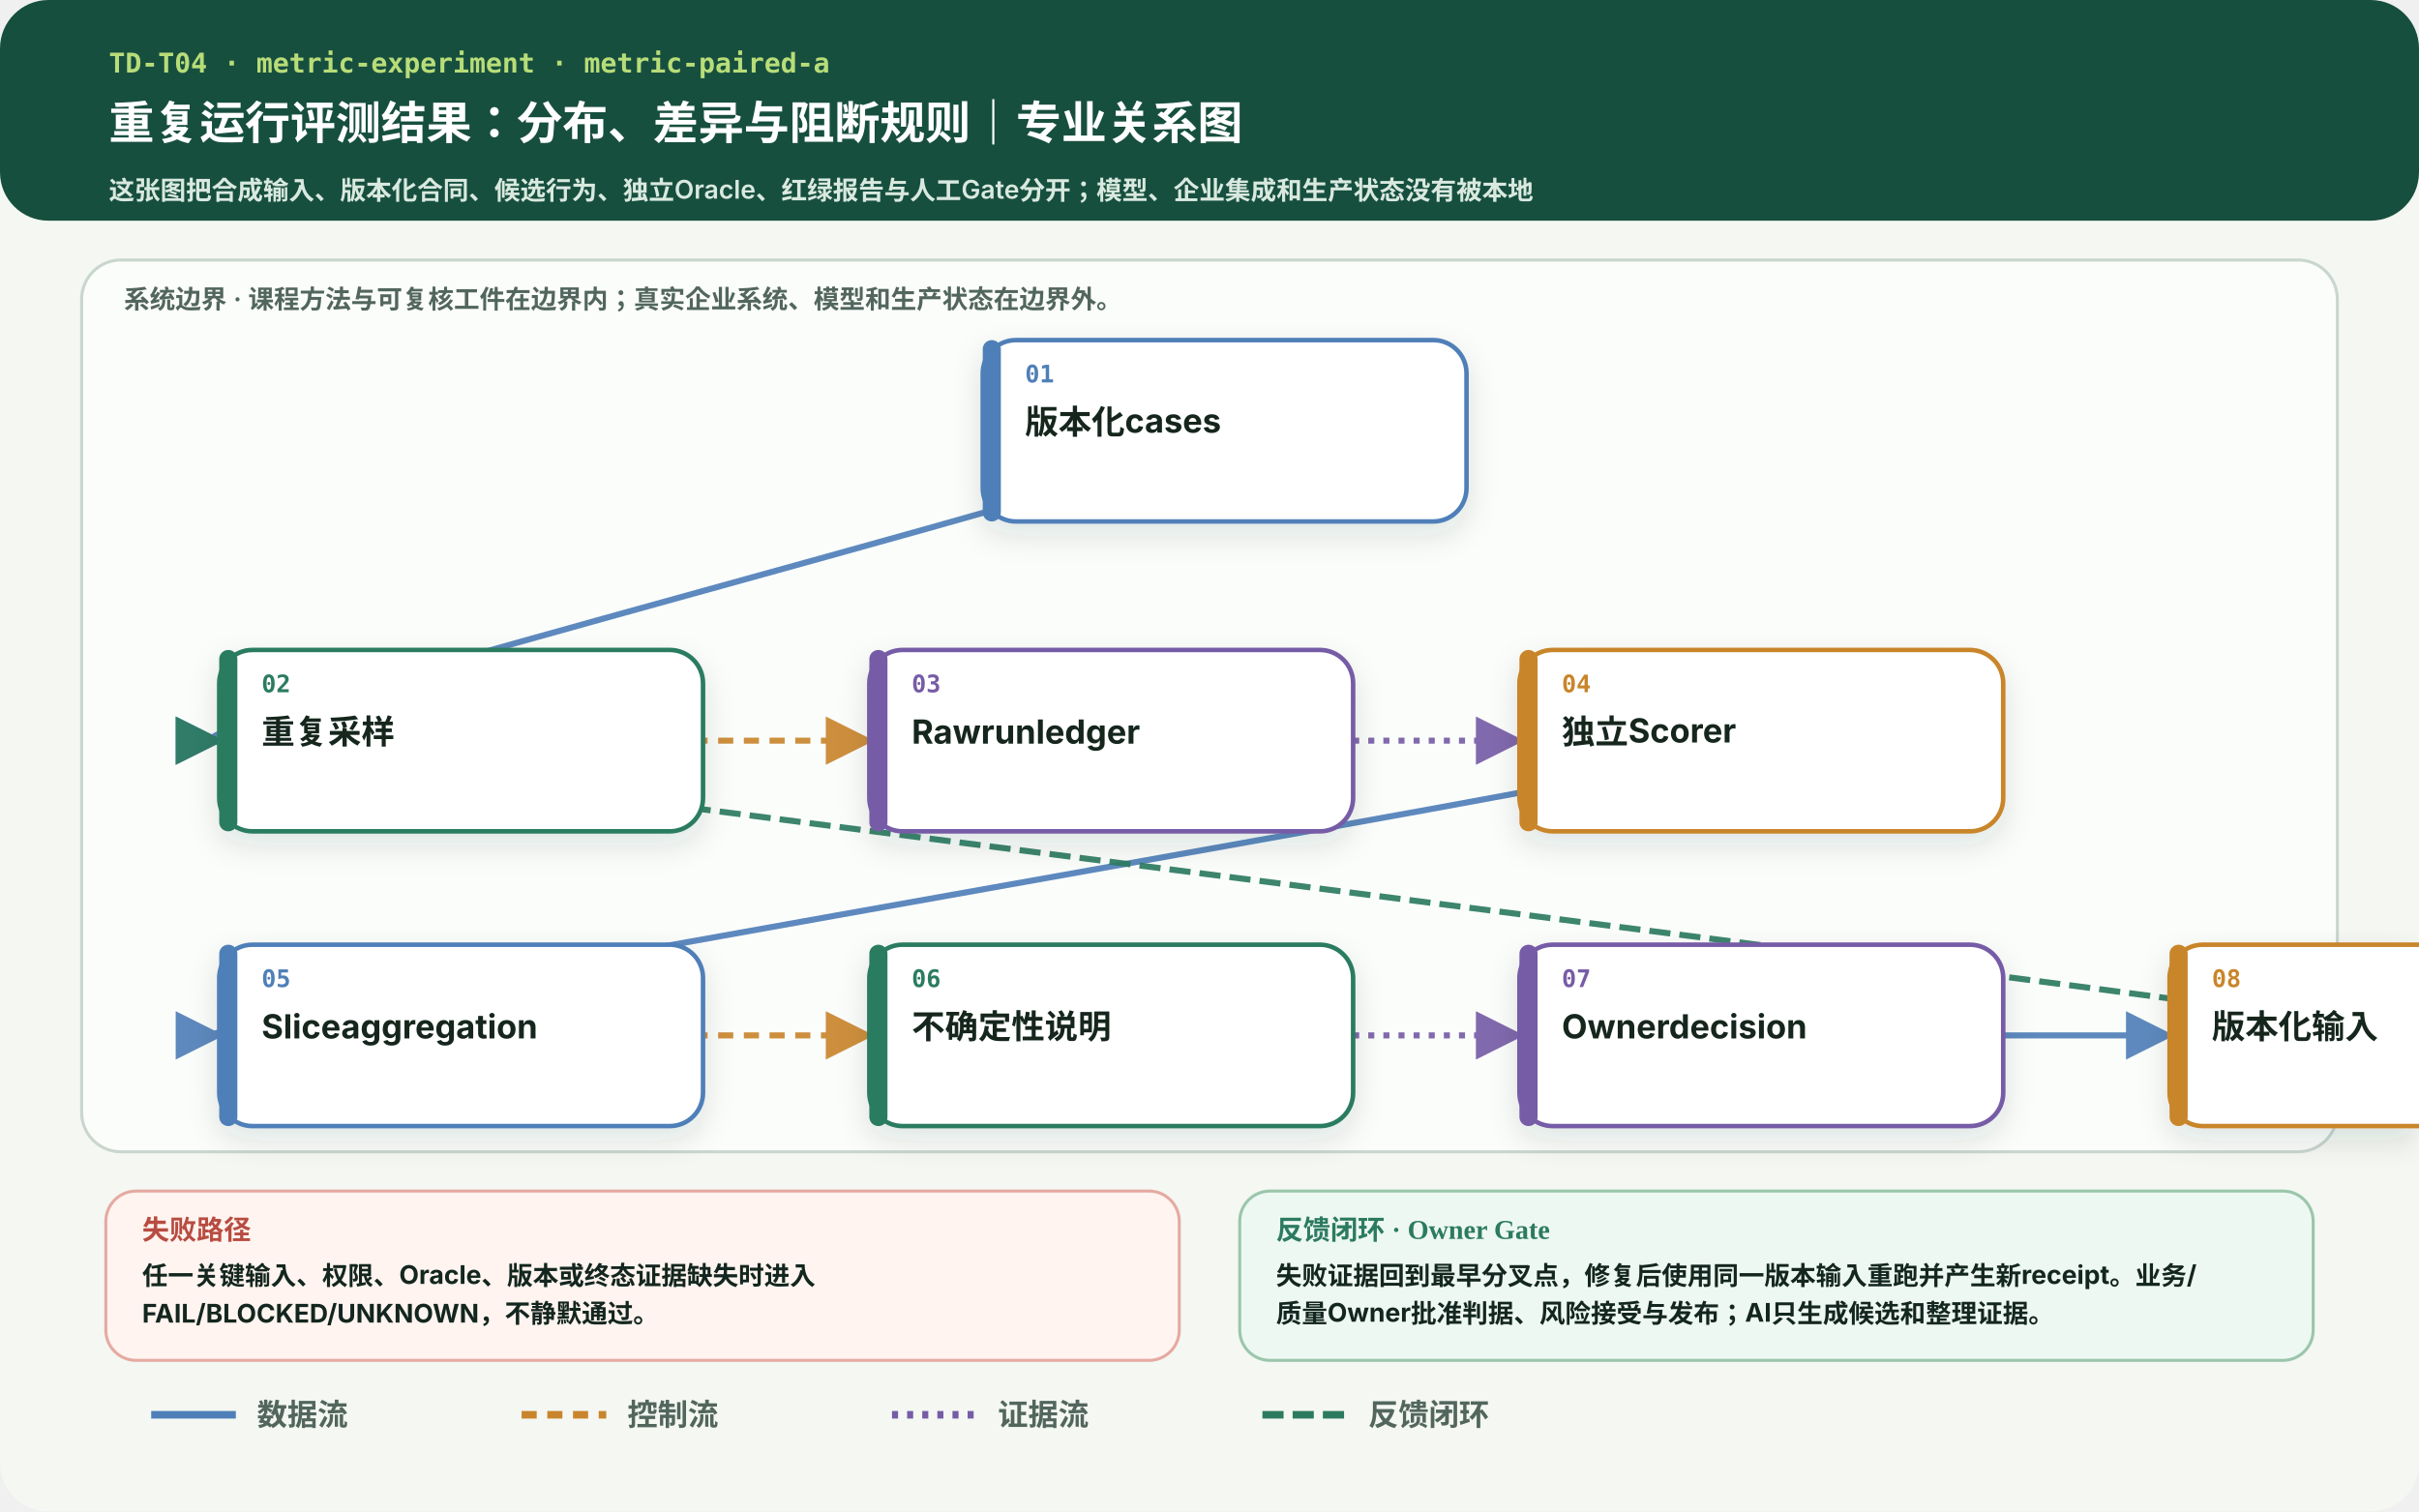
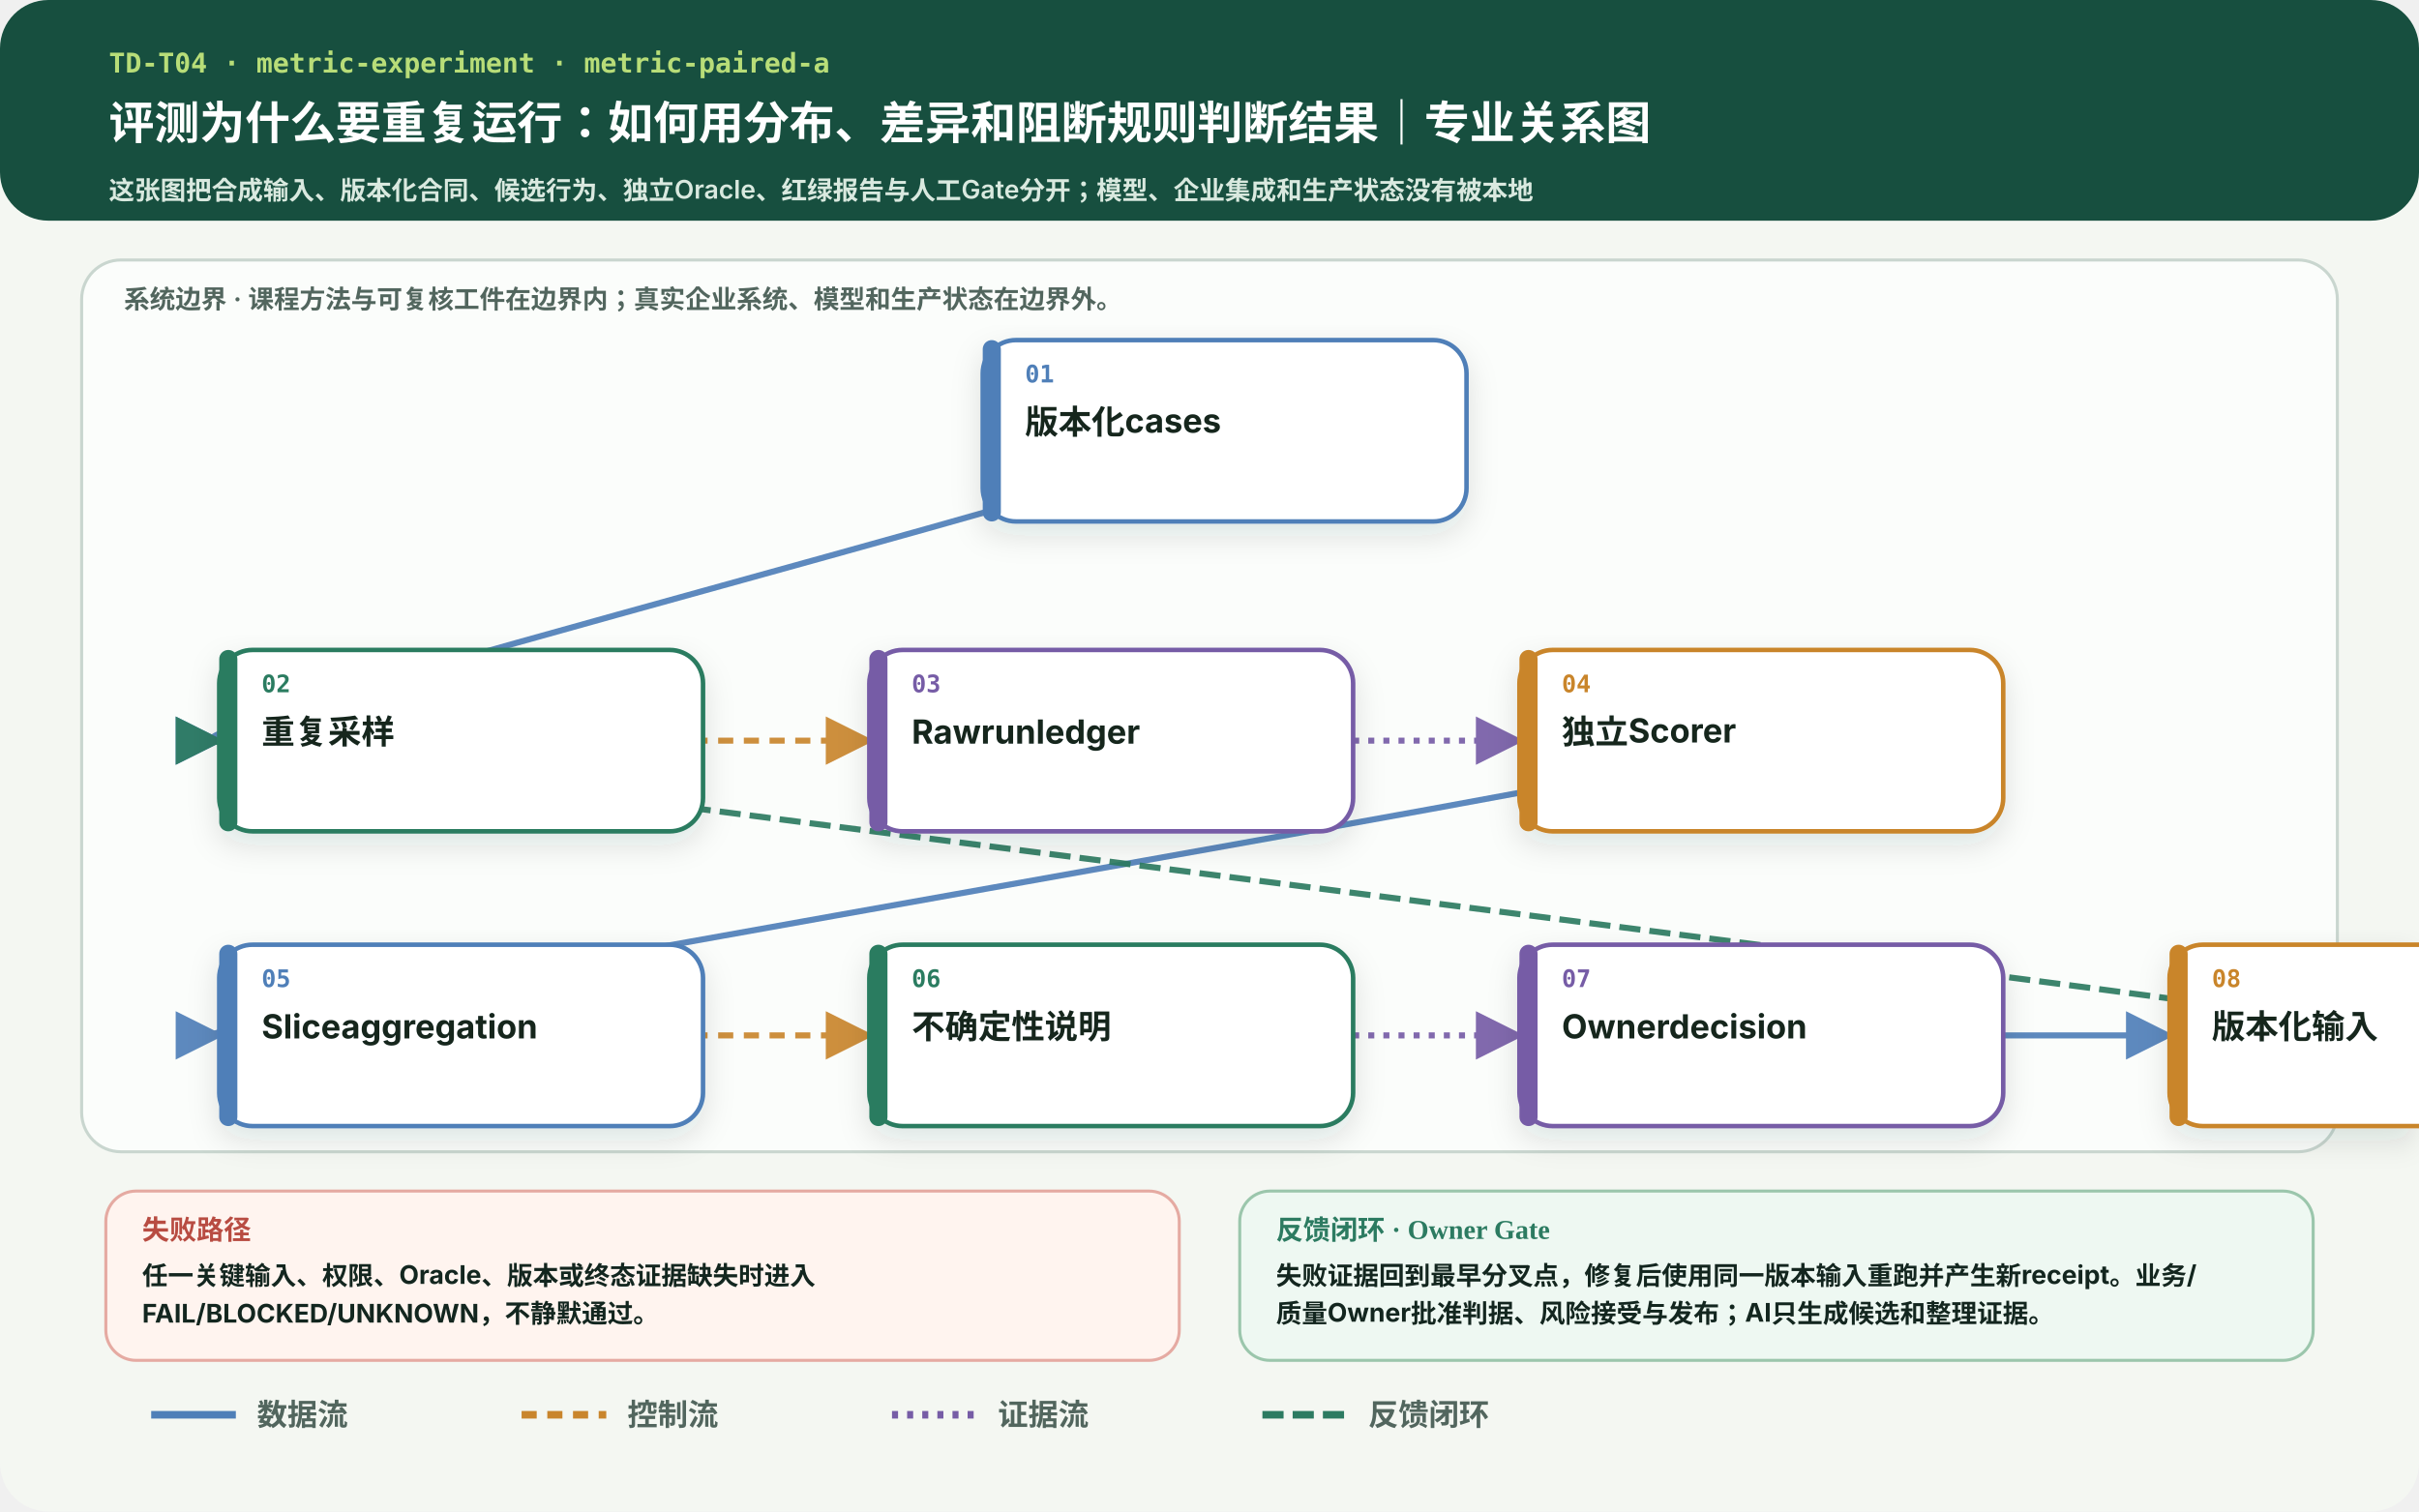
<svg xmlns="http://www.w3.org/2000/svg" role="img" aria-labelledby="title desc" viewBox="0 0 1600 1000" width="1600" height="1000">
  <defs>
    <filter id="shadow" x="-15%" y="-15%" width="130%" height="140%">
      <feDropShadow dx="0" dy="8" stdDeviation="10" flood-color="#173f32" flood-opacity="0.12" />
    </filter>
    <marker id="arrow-data" viewBox="0 0 10 10" refX="9" refY="5" markerWidth="8" markerHeight="8" orient="auto-start-reverse">
      <path d="M 0 0 L 10 5 L 0 10 z" fill="#4f7fb8" />
    </marker>
    <marker id="arrow-control" viewBox="0 0 10 10" refX="9" refY="5" markerWidth="8" markerHeight="8" orient="auto-start-reverse">
      <path d="M 0 0 L 10 5 L 0 10 z" fill="#c9852c" />
    </marker>
    <marker id="arrow-evidence" viewBox="0 0 10 10" refX="9" refY="5" markerWidth="8" markerHeight="8" orient="auto-start-reverse">
      <path d="M 0 0 L 10 5 L 0 10 z" fill="#765ca6" />
    </marker>
    <marker id="arrow-feedback" viewBox="0 0 10 10" refX="9" refY="5" markerWidth="8" markerHeight="8" orient="auto-start-reverse">
      <path d="M 0 0 L 10 5 L 0 10 z" fill="#2c7b61" />
    </marker>
  </defs>
  <rect width="1600" height="1000" rx="32" fill="#f4f7f2" />
  <rect x="0" y="0" width="1600" height="146" rx="32" fill="#174f3f" />
  <text x="72" y="48" font-family="ui-monospace,SFMono-Regular,Menlo,monospace" font-size="18" font-weight="800" fill="#b8dd78">TD-T04 · metric-experiment · metric-paired-a</text>
-   <text x="72" y="92" text-anchor="start" font-family="-apple-system,BlinkMacSystemFont,'Segoe UI','PingFang SC',sans-serif" font-size="30" font-weight="800" fill="#ffffff">重复运行评测结果：分布、差异与阻断规则｜专业关系图</text>
+   <text x="72" y="92" text-anchor="start" font-family="-apple-system,BlinkMacSystemFont,'Segoe UI','PingFang SC',sans-serif" font-size="30" font-weight="800" fill="#ffffff">评测为什么要重复运行：如何用分布、差异和阻断规则判断结果｜专业关系图</text>
  <text x="72" y="132" text-anchor="start" font-family="-apple-system,BlinkMacSystemFont,'Segoe UI','PingFang SC',sans-serif" font-size="17" font-weight="600" fill="#d9e9df">这张图把合成输入、版本化合同、候选行为、独立Oracle、红绿报告与人工Gate分开；模型、企业集成和生产状态没有被本地</text>
  <rect x="54" y="172" width="1492" height="590" rx="26" fill="#fbfdfb" stroke="#c9d6cf" stroke-width="2" />
  <text x="82" y="204" font-size="17" font-weight="800" fill="#52665e">系统边界 · 课程方法与可复核工件在边界内；真实企业系统、模型和生产状态在边界外。</text>
  <path d="M 810 285 C 885 285, 70 490, 145 490" fill="none" stroke="#4f7fb8" stroke-width="4" stroke-dasharray="" marker-end="url(#arrow-data)" opacity="0.92" />
  <path d="M 305 490 C 380 490, 500 490, 575 490" fill="none" stroke="#c9852c" stroke-width="4" stroke-dasharray="10 7" marker-end="url(#arrow-control)" opacity="0.92" />
  <path d="M 735 490 C 810 490, 930 490, 1005 490" fill="none" stroke="#765ca6" stroke-width="4" stroke-dasharray="4 6" marker-end="url(#arrow-evidence)" opacity="0.92" />
  <path d="M 1165 490 C 1240 490, 70 685, 145 685" fill="none" stroke="#4f7fb8" stroke-width="4" stroke-dasharray="" marker-end="url(#arrow-data)" opacity="0.92" />
  <path d="M 305 685 C 380 685, 500 685, 575 685" fill="none" stroke="#c9852c" stroke-width="4" stroke-dasharray="10 7" marker-end="url(#arrow-control)" opacity="0.92" />
  <path d="M 735 685 C 810 685, 930 685, 1005 685" fill="none" stroke="#765ca6" stroke-width="4" stroke-dasharray="4 6" marker-end="url(#arrow-evidence)" opacity="0.92" />
  <path d="M 1165 685 C 1240 685, 1360 685, 1435 685" fill="none" stroke="#4f7fb8" stroke-width="4" stroke-dasharray="" marker-end="url(#arrow-data)" opacity="0.92" />
  <path d="M 1595 685 C 1670 685, 70 490, 145 490" fill="none" stroke="#2c7b61" stroke-width="4" stroke-dasharray="14 6" marker-end="url(#arrow-feedback)" opacity="0.92" />
  <g filter="url(#shadow)">
    <rect x="650" y="225" width="320" height="120" rx="22" fill="#ffffff" stroke="#4f7fb8" stroke-width="3" />
    <rect x="650" y="225" width="12" height="120" rx="6" fill="#4f7fb8" />
    <text x="678" y="253" font-family="ui-monospace,SFMono-Regular,Menlo,monospace" font-size="16" font-weight="800" fill="#4f7fb8">01</text>
    <text x="678" y="287" text-anchor="start" font-family="-apple-system,BlinkMacSystemFont,'Segoe UI','PingFang SC',sans-serif" font-size="22" font-weight="700" fill="#13261f">版本化cases</text>
  </g>
  <g filter="url(#shadow)">
    <rect x="145" y="430" width="320" height="120" rx="22" fill="#ffffff" stroke="#2c7b61" stroke-width="3" />
    <rect x="145" y="430" width="12" height="120" rx="6" fill="#2c7b61" />
    <text x="173" y="458" font-family="ui-monospace,SFMono-Regular,Menlo,monospace" font-size="16" font-weight="800" fill="#2c7b61">02</text>
    <text x="173" y="492" text-anchor="start" font-family="-apple-system,BlinkMacSystemFont,'Segoe UI','PingFang SC',sans-serif" font-size="22" font-weight="700" fill="#13261f">重复采样</text>
  </g>
  <g filter="url(#shadow)">
    <rect x="575" y="430" width="320" height="120" rx="22" fill="#ffffff" stroke="#765ca6" stroke-width="3" />
    <rect x="575" y="430" width="12" height="120" rx="6" fill="#765ca6" />
    <text x="603" y="458" font-family="ui-monospace,SFMono-Regular,Menlo,monospace" font-size="16" font-weight="800" fill="#765ca6">03</text>
    <text x="603" y="492" text-anchor="start" font-family="-apple-system,BlinkMacSystemFont,'Segoe UI','PingFang SC',sans-serif" font-size="22" font-weight="700" fill="#13261f">Rawrunledger</text>
  </g>
  <g filter="url(#shadow)">
    <rect x="1005" y="430" width="320" height="120" rx="22" fill="#ffffff" stroke="#c9852c" stroke-width="3" />
    <rect x="1005" y="430" width="12" height="120" rx="6" fill="#c9852c" />
    <text x="1033" y="458" font-family="ui-monospace,SFMono-Regular,Menlo,monospace" font-size="16" font-weight="800" fill="#c9852c">04</text>
    <text x="1033" y="492" text-anchor="start" font-family="-apple-system,BlinkMacSystemFont,'Segoe UI','PingFang SC',sans-serif" font-size="22" font-weight="700" fill="#13261f">独立Scorer</text>
  </g>
  <g filter="url(#shadow)">
    <rect x="145" y="625" width="320" height="120" rx="22" fill="#ffffff" stroke="#4f7fb8" stroke-width="3" />
    <rect x="145" y="625" width="12" height="120" rx="6" fill="#4f7fb8" />
    <text x="173" y="653" font-family="ui-monospace,SFMono-Regular,Menlo,monospace" font-size="16" font-weight="800" fill="#4f7fb8">05</text>
    <text x="173" y="687" text-anchor="start" font-family="-apple-system,BlinkMacSystemFont,'Segoe UI','PingFang SC',sans-serif" font-size="22" font-weight="700" fill="#13261f">Sliceaggregation</text>
  </g>
  <g filter="url(#shadow)">
    <rect x="575" y="625" width="320" height="120" rx="22" fill="#ffffff" stroke="#2c7b61" stroke-width="3" />
    <rect x="575" y="625" width="12" height="120" rx="6" fill="#2c7b61" />
    <text x="603" y="653" font-family="ui-monospace,SFMono-Regular,Menlo,monospace" font-size="16" font-weight="800" fill="#2c7b61">06</text>
    <text x="603" y="687" text-anchor="start" font-family="-apple-system,BlinkMacSystemFont,'Segoe UI','PingFang SC',sans-serif" font-size="22" font-weight="700" fill="#13261f">不确定性说明</text>
  </g>
  <g filter="url(#shadow)">
    <rect x="1005" y="625" width="320" height="120" rx="22" fill="#ffffff" stroke="#765ca6" stroke-width="3" />
    <rect x="1005" y="625" width="12" height="120" rx="6" fill="#765ca6" />
    <text x="1033" y="653" font-family="ui-monospace,SFMono-Regular,Menlo,monospace" font-size="16" font-weight="800" fill="#765ca6">07</text>
    <text x="1033" y="687" text-anchor="start" font-family="-apple-system,BlinkMacSystemFont,'Segoe UI','PingFang SC',sans-serif" font-size="22" font-weight="700" fill="#13261f">Ownerdecision</text>
  </g>
  <g filter="url(#shadow)">
    <rect x="1435" y="625" width="320" height="120" rx="22" fill="#ffffff" stroke="#c9852c" stroke-width="3" />
    <rect x="1435" y="625" width="12" height="120" rx="6" fill="#c9852c" />
    <text x="1463" y="653" font-family="ui-monospace,SFMono-Regular,Menlo,monospace" font-size="16" font-weight="800" fill="#c9852c">08</text>
    <text x="1463" y="687" text-anchor="start" font-family="-apple-system,BlinkMacSystemFont,'Segoe UI','PingFang SC',sans-serif" font-size="22" font-weight="700" fill="#13261f">版本化输入</text>
  </g>
  <g transform="translate(70 788)">
    <rect width="710" height="112" rx="20" fill="#fff4ef" stroke="#e5aaa2" stroke-width="2" />
    <text x="24" y="32" font-size="18" font-weight="900" fill="#b84c42">失败路径</text>
    <text x="24" y="62" text-anchor="start" font-family="-apple-system,BlinkMacSystemFont,'Segoe UI','PingFang SC',sans-serif" font-size="17" font-weight="650" fill="#13261f">任一关键输入、权限、Oracle、版本或终态证据缺失时进入</text>
    <text x="24" y="87" text-anchor="start" font-family="-apple-system,BlinkMacSystemFont,'Segoe UI','PingFang SC',sans-serif" font-size="17" font-weight="650" fill="#13261f">FAIL/BLOCKED/UNKNOWN，不静默通过。</text>
  </g>
  <g transform="translate(820 788)">
    <rect width="710" height="112" rx="20" fill="#eef8f2" stroke="#9bc6ac" stroke-width="2" />
    <text x="24" y="32" font-size="18" font-weight="900" fill="#2c7b61">反馈闭环 · Owner Gate</text>
    <text x="24" y="62" text-anchor="start" font-family="-apple-system,BlinkMacSystemFont,'Segoe UI','PingFang SC',sans-serif" font-size="17" font-weight="650" fill="#13261f">失败证据回到最早分叉点，修复后使用同一版本输入重跑并产生新receipt。业务/</text>
    <text x="24" y="87" text-anchor="start" font-family="-apple-system,BlinkMacSystemFont,'Segoe UI','PingFang SC',sans-serif" font-size="17" font-weight="650" fill="#13261f">质量Owner批准判据、风险接受与发布；AI只生成候选和整理证据。</text>
  </g>
  <g transform="translate(100 936)">
    <line x1="0" y1="0" x2="56" y2="0" stroke="#4f7fb8" stroke-width="5" stroke-dasharray="" />
    <text x="70" y="7" font-size="20" font-weight="700" fill="#52665e">数据流</text>
  </g>
  <g transform="translate(345 936)">
    <line x1="0" y1="0" x2="56" y2="0" stroke="#c9852c" stroke-width="5" stroke-dasharray="10 7" />
    <text x="70" y="7" font-size="20" font-weight="700" fill="#52665e">控制流</text>
  </g>
  <g transform="translate(590 936)">
    <line x1="0" y1="0" x2="56" y2="0" stroke="#765ca6" stroke-width="5" stroke-dasharray="4 6" />
    <text x="70" y="7" font-size="20" font-weight="700" fill="#52665e">证据流</text>
  </g>
  <g transform="translate(835 936)">
    <line x1="0" y1="0" x2="56" y2="0" stroke="#2c7b61" stroke-width="5" stroke-dasharray="14 6" />
    <text x="70" y="7" font-size="20" font-weight="700" fill="#52665e">反馈闭环</text>
  </g>
</svg>
